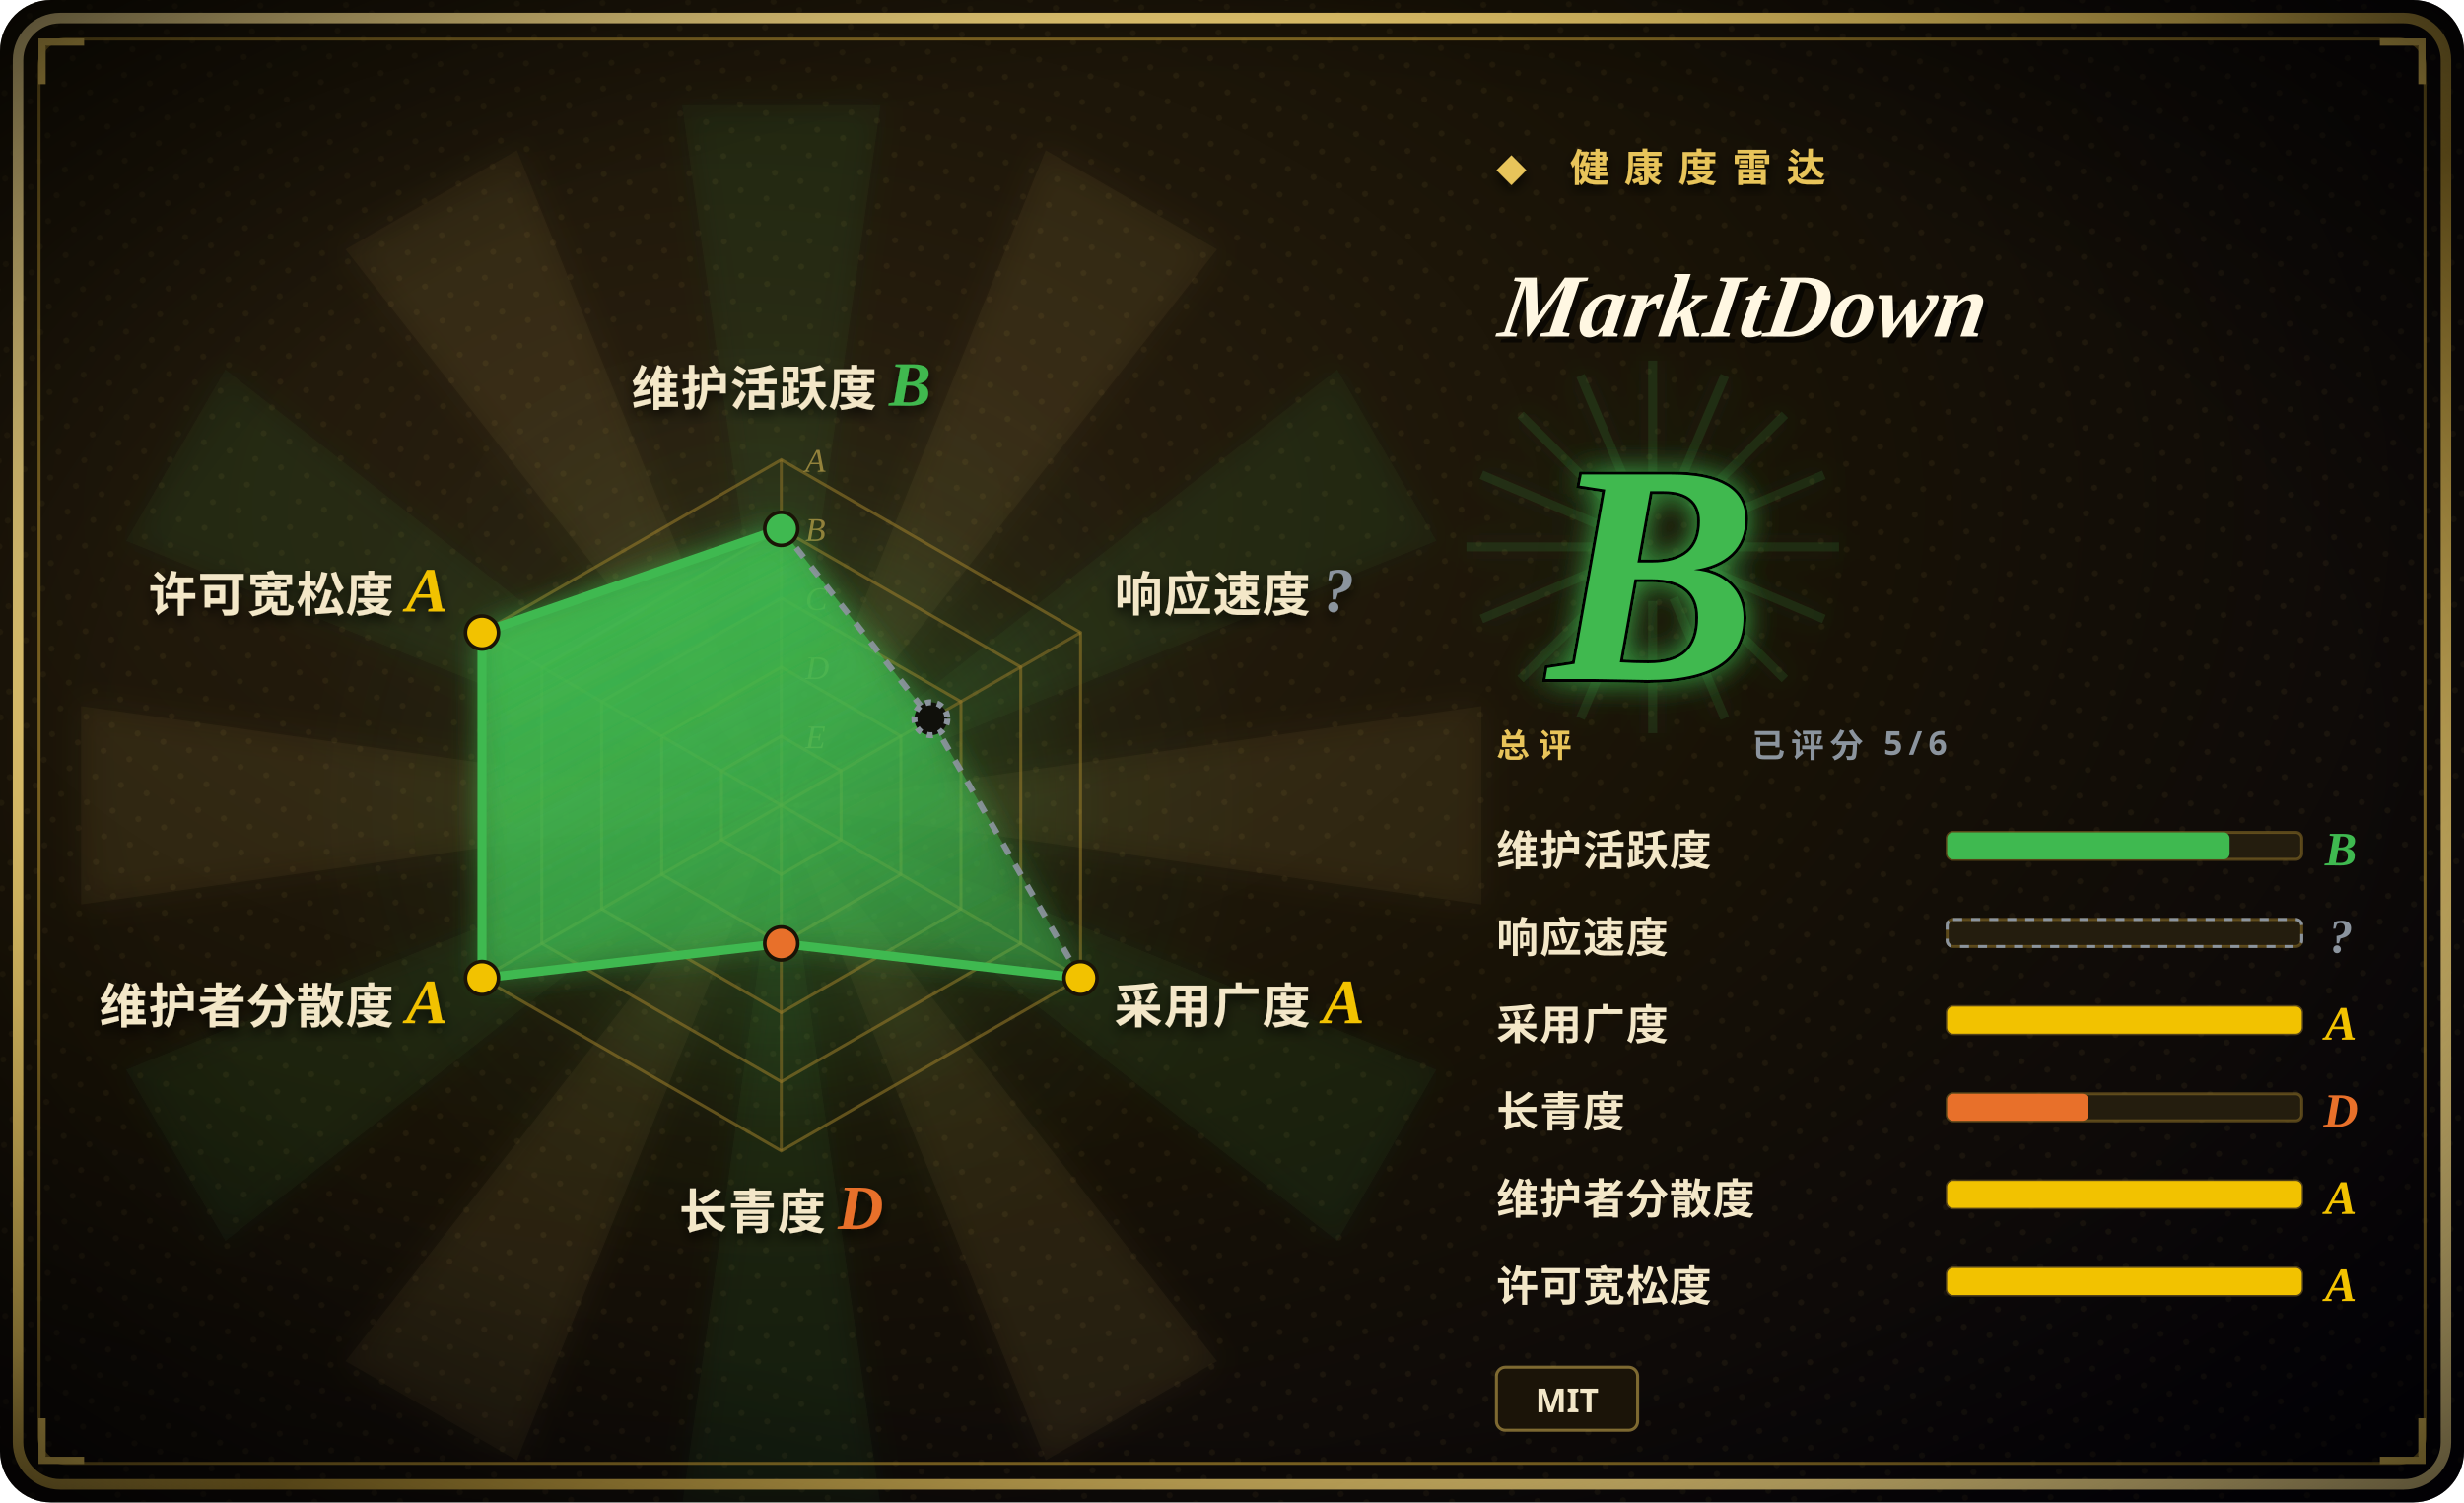
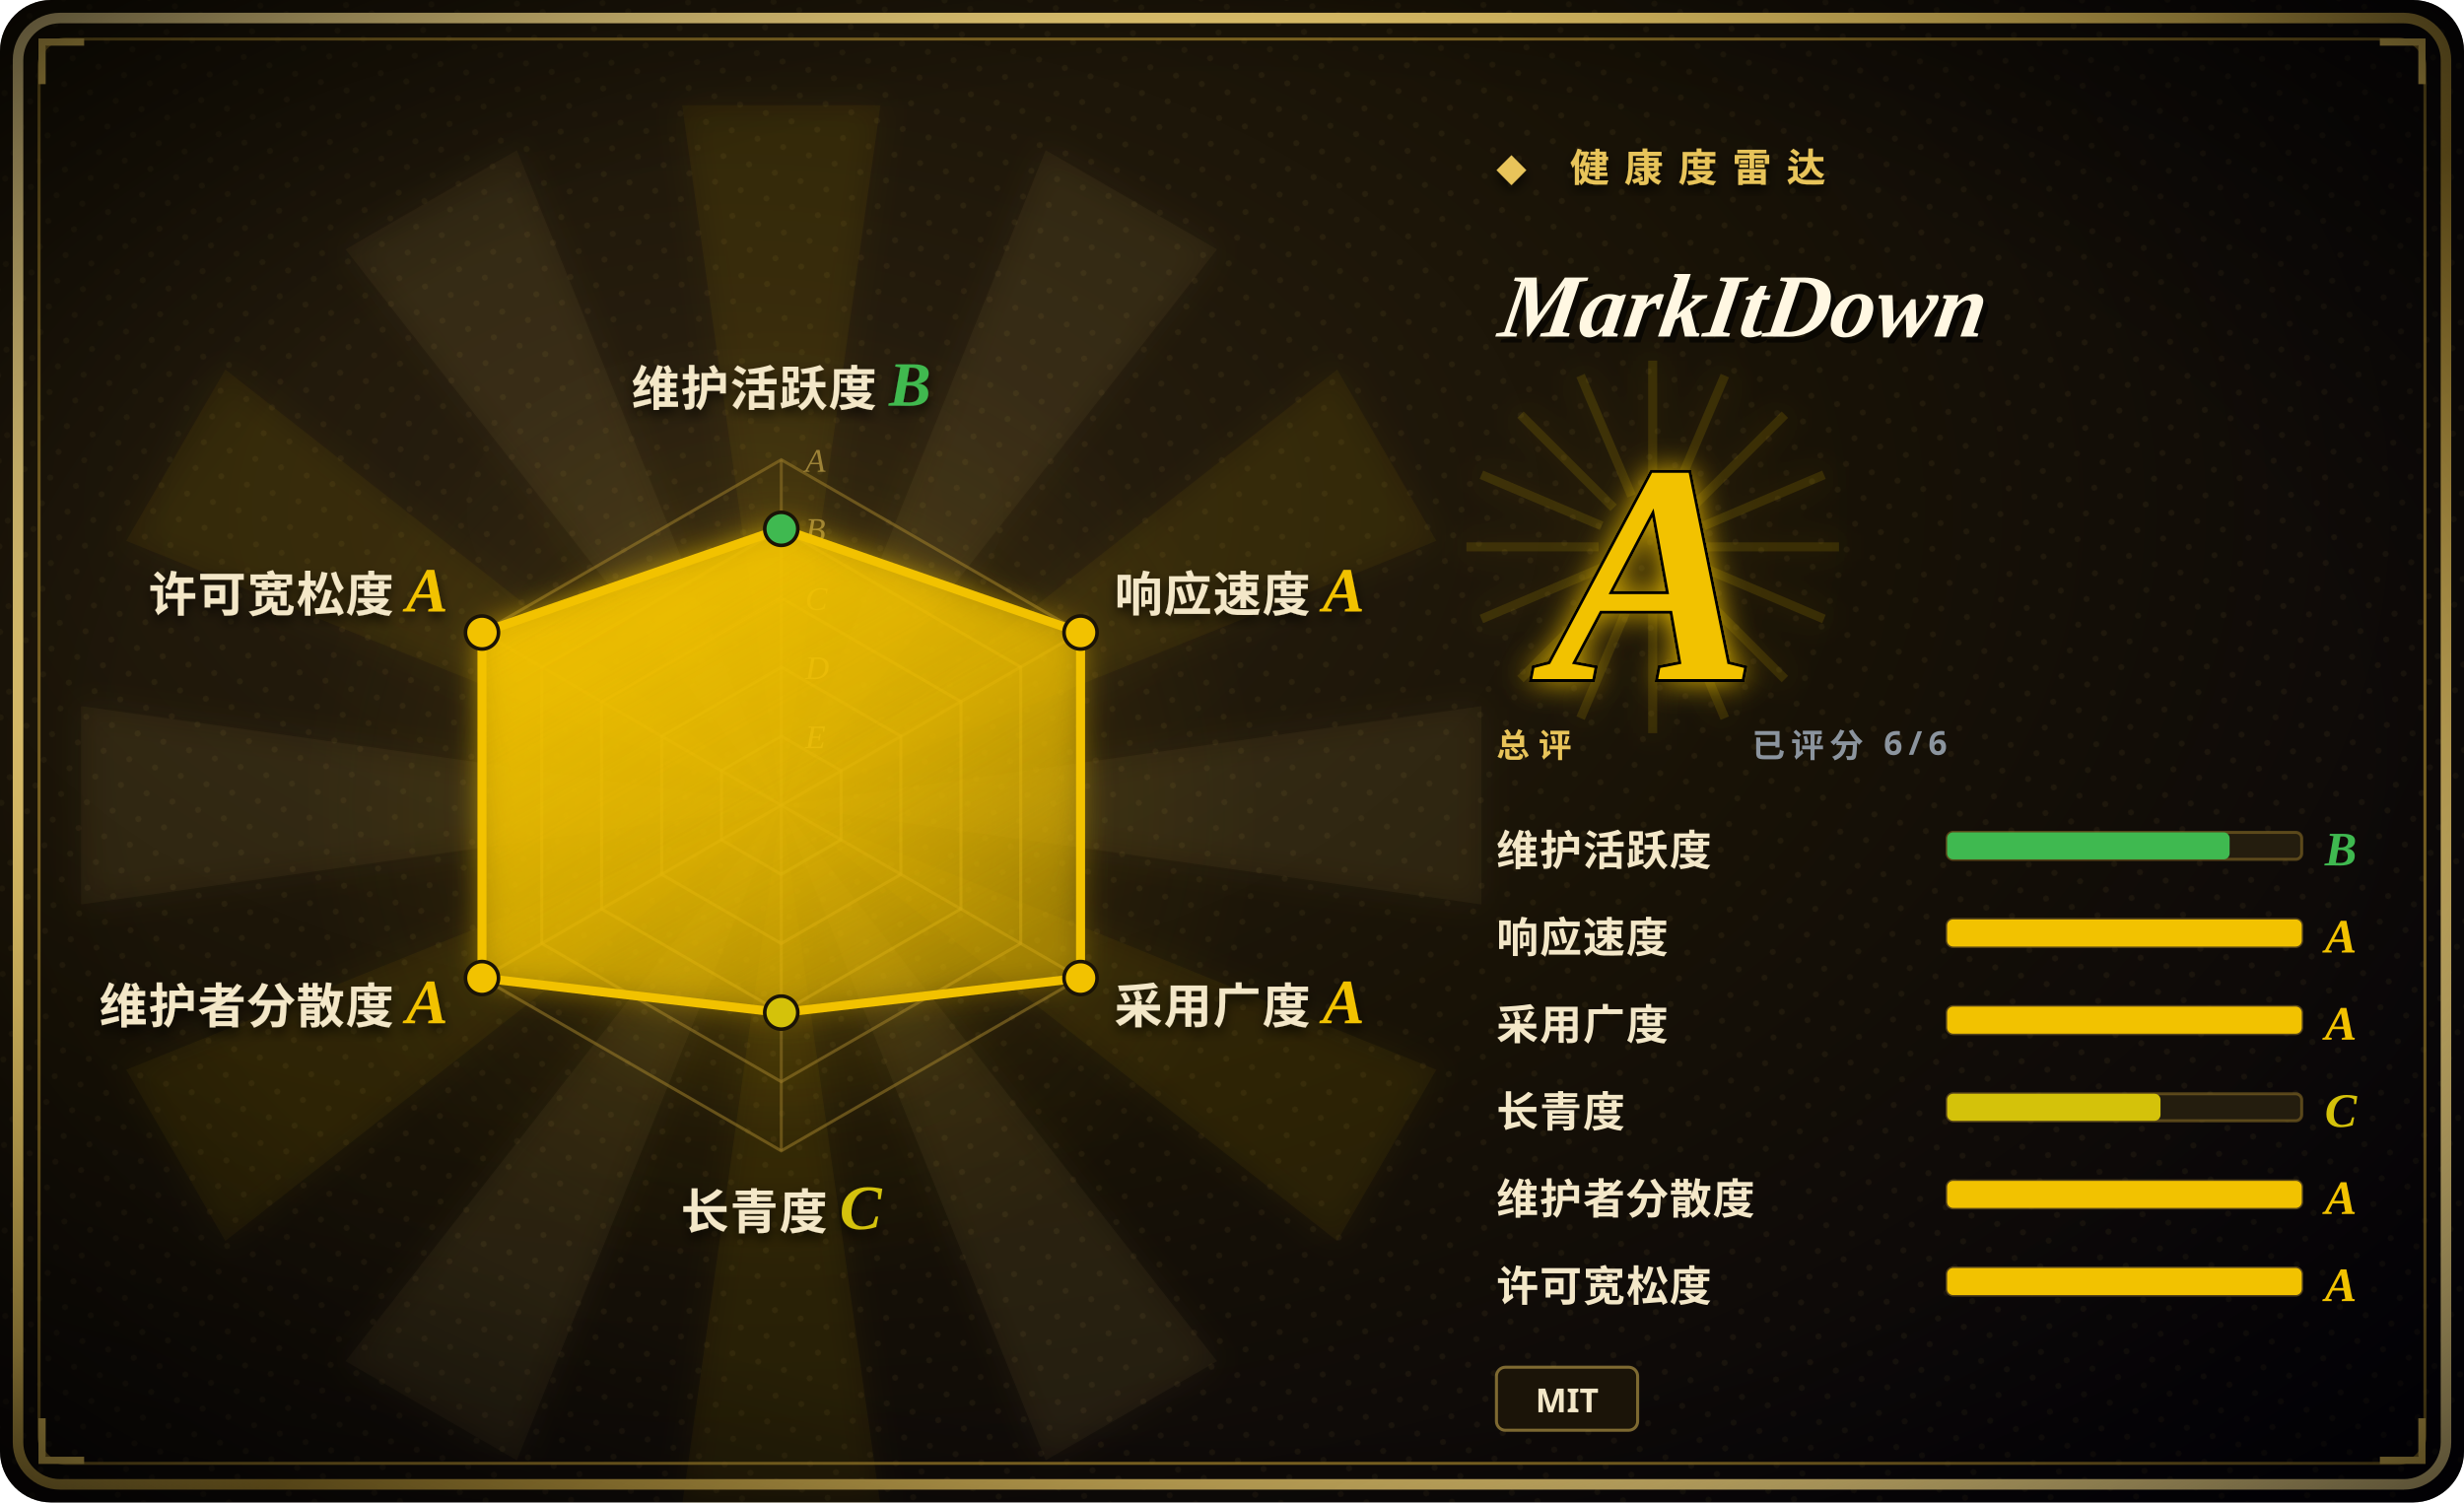
<svg xmlns="http://www.w3.org/2000/svg" width="820" height="500" viewBox="0 0 820 500">
  <defs>
    <radialGradient id="bg" cx="30%" cy="34%" r="90%">
      <stop offset="0%" stop-color="#2a2010" />
      <stop offset="48%" stop-color="#181206" />
      <stop offset="100%" stop-color="#05030a" />
    </radialGradient>
    <radialGradient id="vig" cx="50%" cy="50%" r="72%">
      <stop offset="62%" stop-color="#000000" stop-opacity="0" />
      <stop offset="100%" stop-color="#000000" stop-opacity="0.72" />
    </radialGradient>
    <linearGradient id="frame" x1="0" y1="0" x2="1" y2="1">
      <stop offset="0%" stop-color="#f6dd92" />
      <stop offset="45%" stop-color="#E8C45A" />
      <stop offset="55%" stop-color="#9c7d2a" />
      <stop offset="100%" stop-color="#f6dd92" />
    </linearGradient>
    <linearGradient id="poly" x1="0" y1="0" x2="0.7" y2="1">
-       <stop offset="0%" stop-color="#3FB950" stop-opacity="0.92" />
-       <stop offset="100%" stop-color="#3FB950" stop-opacity="0.34" />
+       <stop offset="0%" stop-color="#F2C200" stop-opacity="0.92" />
+       <stop offset="100%" stop-color="#F2C200" stop-opacity="0.34" />
    </linearGradient>
    <radialGradient id="halo" cx="50%" cy="50%" r="50%">
-       <stop offset="0%" stop-color="#3FB950" stop-opacity="0.34" />
-       <stop offset="68%" stop-color="#3FB950" stop-opacity="0.04" />
-       <stop offset="100%" stop-color="#3FB950" stop-opacity="0" />
+       <stop offset="0%" stop-color="#F2C200" stop-opacity="0.34" />
+       <stop offset="68%" stop-color="#F2C200" stop-opacity="0.04" />
+       <stop offset="100%" stop-color="#F2C200" stop-opacity="0" />
    </radialGradient>
    <filter id="glow" x="-60%" y="-60%" width="220%" height="220%">
      <feGaussianBlur stdDeviation="5" result="b" />
      <feMerge>
        <feMergeNode in="b" />
        <feMergeNode in="SourceGraphic" />
      </feMerge>
    </filter>
    <filter id="soft" x="-30%" y="-30%" width="160%" height="160%">
      <feDropShadow dx="0" dy="2" stdDeviation="2" flood-color="#000" flood-opacity="0.7" />
    </filter>
    <pattern id="halftone" width="9" height="9" patternUnits="userSpaceOnUse" patternTransform="rotate(18)">
      <circle cx="2" cy="2" r="1" fill="#E8C45A" fill-opacity="0.06" />
    </pattern>
  </defs>
  <rect width="820" height="500" rx="17" fill="url(#bg)" />
  <rect width="820" height="500" rx="17" fill="url(#halftone)" />
  <g opacity="0.5" filter="url(#glow)">
    <path d="M260,268 L493,235 L493,301 Z" fill="#E8C45A" fill-opacity="0.10" />
-     <path d="M260,268 L478,356 L445,413 Z" fill="#3FB950" fill-opacity="0.10" />
+     <path d="M260,268 L478,356 L445,413 Z" fill="#F2C200" fill-opacity="0.10" />
    <path d="M260,268 L405,453 L348,486 Z" fill="#E8C45A" fill-opacity="0.10" />
-     <path d="M260,268 L293,501 L227,501 Z" fill="#3FB950" fill-opacity="0.10" />
+     <path d="M260,268 L293,501 L227,501 Z" fill="#F2C200" fill-opacity="0.10" />
    <path d="M260,268 L172,486 L115,453 Z" fill="#E8C45A" fill-opacity="0.10" />
-     <path d="M260,268 L75,413 L42,356 Z" fill="#3FB950" fill-opacity="0.10" />
+     <path d="M260,268 L75,413 L42,356 Z" fill="#F2C200" fill-opacity="0.10" />
    <path d="M260,268 L27,301 L27,235 Z" fill="#E8C45A" fill-opacity="0.10" />
-     <path d="M260,268 L42,180 L75,123 Z" fill="#3FB950" fill-opacity="0.10" />
+     <path d="M260,268 L42,180 L75,123 Z" fill="#F2C200" fill-opacity="0.10" />
    <path d="M260,268 L115,83 L172,50 Z" fill="#E8C45A" fill-opacity="0.10" />
-     <path d="M260,268 L227,35 L293,35 Z" fill="#3FB950" fill-opacity="0.10" />
+     <path d="M260,268 L227,35 L293,35 Z" fill="#F2C200" fill-opacity="0.10" />
    <path d="M260,268 L348,50 L405,83 Z" fill="#E8C45A" fill-opacity="0.10" />
-     <path d="M260,268 L445,123 L478,180 Z" fill="#3FB950" fill-opacity="0.10" />
+     <path d="M260,268 L445,123 L478,180 Z" fill="#F2C200" fill-opacity="0.10" />
  </g>
  <circle cx="260" cy="268" r="161" fill="url(#halo)" />
  <rect x="6" y="6" width="808" height="488" rx="14" fill="none" stroke="url(#frame)" stroke-width="3.5" />
  <rect x="13" y="13" width="794" height="474" rx="9" fill="none" stroke="#9c7d2a" stroke-width="1" stroke-opacity="0.8" />
  <path d="M14,28 L14,14 L28,14" fill="none" stroke="#E8C45A" stroke-width="2.4" />
  <path d="M806,28 L806,14 L792,14" fill="none" stroke="#E8C45A" stroke-width="2.4" />
  <path d="M14,472 L14,486 L28,486" fill="none" stroke="#E8C45A" stroke-width="2.4" />
  <path d="M806,472 L806,486 L792,486" fill="none" stroke="#E8C45A" stroke-width="2.4" />
  <rect width="820" height="500" rx="17" fill="url(#vig)" />
  <polygon points="260.0,153.0 359.6,210.5 359.6,325.5 260.0,383.0 160.4,325.5 160.4,210.5" fill="none" stroke="#9c7d2a" stroke-opacity="0.55" stroke-width="1" />
  <polygon points="260.0,176.0 339.7,222.0 339.7,314.0 260.0,360.0 180.3,314.0 180.3,222.0" fill="none" stroke="#9c7d2a" stroke-opacity="0.55" stroke-width="1" />
  <polygon points="260.0,199.0 319.8,233.5 319.8,302.5 260.0,337.0 200.2,302.5 200.2,233.5" fill="none" stroke="#9c7d2a" stroke-opacity="0.55" stroke-width="1" />
  <polygon points="260.0,222.0 299.8,245.0 299.8,291.0 260.0,314.0 220.2,291.0 220.2,245.0" fill="none" stroke="#9c7d2a" stroke-opacity="0.55" stroke-width="1" />
  <polygon points="260.0,245.0 279.9,256.5 279.9,279.5 260.0,291.0 240.1,279.5 240.1,256.5" fill="none" stroke="#9c7d2a" stroke-opacity="0.55" stroke-width="1" />
  <line x1="260" y1="268" x2="260.0" y2="153.0" stroke="#9c7d2a" stroke-opacity="0.5" stroke-width="1" />
  <line x1="260" y1="268" x2="359.6" y2="210.5" stroke="#9c7d2a" stroke-opacity="0.5" stroke-width="1" />
  <line x1="260" y1="268" x2="359.6" y2="325.5" stroke="#9c7d2a" stroke-opacity="0.5" stroke-width="1" />
  <line x1="260" y1="268" x2="260.0" y2="383.0" stroke="#9c7d2a" stroke-opacity="0.5" stroke-width="1" />
  <line x1="260" y1="268" x2="160.4" y2="325.5" stroke="#9c7d2a" stroke-opacity="0.5" stroke-width="1" />
  <line x1="260" y1="268" x2="160.4" y2="210.5" stroke="#9c7d2a" stroke-opacity="0.5" stroke-width="1" />
  <text x="268" y="157.0" font-size="11" font-style="italic" fill="#E8C45A" fill-opacity="0.55" font-family="'Georgia','Times New Roman',serif">A</text>
  <text x="268" y="180.0" font-size="11" font-style="italic" fill="#E8C45A" fill-opacity="0.55" font-family="'Georgia','Times New Roman',serif">B</text>
  <text x="268" y="203.0" font-size="11" font-style="italic" fill="#E8C45A" fill-opacity="0.55" font-family="'Georgia','Times New Roman',serif">C</text>
  <text x="268" y="226.0" font-size="11" font-style="italic" fill="#E8C45A" fill-opacity="0.55" font-family="'Georgia','Times New Roman',serif">D</text>
  <text x="268" y="249.0" font-size="11" font-style="italic" fill="#E8C45A" fill-opacity="0.55" font-family="'Georgia','Times New Roman',serif">E</text>
-   <polygon points="260.0,176.0 309.8,239.2 359.6,325.5 260.0,314.0 160.4,325.5 160.4,210.5" fill="url(#poly)" filter="url(#glow)" />
-   <line x1="260.0" y1="176.0" x2="309.8" y2="239.2" stroke="#8B949E" stroke-width="2" stroke-dasharray="4 4" stroke-opacity="0.92" />
-   <line x1="309.8" y1="239.2" x2="359.6" y2="325.5" stroke="#8B949E" stroke-width="2" stroke-dasharray="4 4" stroke-opacity="0.92" />
-   <line x1="359.6" y1="325.5" x2="260.0" y2="314.0" stroke="#3FB950" stroke-width="3" />
-   <line x1="260.0" y1="314.0" x2="160.4" y2="325.5" stroke="#3FB950" stroke-width="3" />
-   <line x1="160.4" y1="325.5" x2="160.4" y2="210.5" stroke="#3FB950" stroke-width="3" />
-   <line x1="160.4" y1="210.5" x2="260.0" y2="176.0" stroke="#3FB950" stroke-width="3" />
+   <polygon points="260.0,176.0 359.6,210.5 359.6,325.5 260.0,337.0 160.4,325.5 160.4,210.5" fill="url(#poly)" filter="url(#glow)" />
+   <line x1="260.0" y1="176.0" x2="359.6" y2="210.5" stroke="#F2C200" stroke-width="3" />
+   <line x1="359.6" y1="210.5" x2="359.6" y2="325.5" stroke="#F2C200" stroke-width="3" />
+   <line x1="359.6" y1="325.5" x2="260.0" y2="337.0" stroke="#F2C200" stroke-width="3" />
+   <line x1="260.0" y1="337.0" x2="160.4" y2="325.5" stroke="#F2C200" stroke-width="3" />
+   <line x1="160.4" y1="325.5" x2="160.4" y2="210.5" stroke="#F2C200" stroke-width="3" />
+   <line x1="160.4" y1="210.5" x2="260.0" y2="176.0" stroke="#F2C200" stroke-width="3" />
  <circle cx="260.0" cy="176.0" r="5.5" fill="#3FB950" stroke="#1a1306" stroke-width="1.2" />
-   <circle cx="309.8" cy="239.2" r="5.5" fill="#10100b" stroke="#8B949E" stroke-width="2" stroke-dasharray="2 2" />
+   <circle cx="359.6" cy="210.5" r="5.5" fill="#F2C200" stroke="#1a1306" stroke-width="1.2" />
  <circle cx="359.6" cy="325.5" r="5.5" fill="#F2C200" stroke="#1a1306" stroke-width="1.2" />
-   <circle cx="260.0" cy="314.0" r="5.5" fill="#E8702A" stroke="#1a1306" stroke-width="1.2" />
+   <circle cx="260.0" cy="337.0" r="5.5" fill="#D4C20A" stroke="#1a1306" stroke-width="1.2" />
  <circle cx="160.4" cy="325.5" r="5.5" fill="#F2C200" stroke="#1a1306" stroke-width="1.2" />
  <circle cx="160.4" cy="210.5" r="5.5" fill="#F2C200" stroke="#1a1306" stroke-width="1.2" />
  <text x="260.0" y="135.0" font-size="16" font-weight="900" fill="#f3e7c8" text-anchor="middle" font-family="'PingFang SC','Hiragino Sans GB','Heiti SC','Microsoft YaHei',sans-serif" letter-spacing="0.4" filter="url(#soft)">维护活跃度 <tspan fill="#3FB950" font-family="'Georgia','Times New Roman',serif" font-style="italic" font-size="21">B</tspan>
  </text>
-   <text x="370.9" y="203.5" font-size="16" font-weight="900" fill="#f3e7c8" text-anchor="start" font-family="'PingFang SC','Hiragino Sans GB','Heiti SC','Microsoft YaHei',sans-serif" letter-spacing="0.4" filter="url(#soft)">响应速度 <tspan fill="#8B949E" font-family="'Georgia','Times New Roman',serif" font-style="italic" font-size="21">?</tspan>
+   <text x="370.9" y="203.5" font-size="16" font-weight="900" fill="#f3e7c8" text-anchor="start" font-family="'PingFang SC','Hiragino Sans GB','Heiti SC','Microsoft YaHei',sans-serif" letter-spacing="0.4" filter="url(#soft)">响应速度 <tspan fill="#F2C200" font-family="'Georgia','Times New Roman',serif" font-style="italic" font-size="21">A</tspan>
  </text>
  <text x="370.9" y="340.5" font-size="16" font-weight="900" fill="#f3e7c8" text-anchor="start" font-family="'PingFang SC','Hiragino Sans GB','Heiti SC','Microsoft YaHei',sans-serif" letter-spacing="0.4" filter="url(#soft)">采用广度 <tspan fill="#F2C200" font-family="'Georgia','Times New Roman',serif" font-style="italic" font-size="21">A</tspan>
  </text>
-   <text x="260.0" y="409.0" font-size="16" font-weight="900" fill="#f3e7c8" text-anchor="middle" font-family="'PingFang SC','Hiragino Sans GB','Heiti SC','Microsoft YaHei',sans-serif" letter-spacing="0.4" filter="url(#soft)">长青度 <tspan fill="#E8702A" font-family="'Georgia','Times New Roman',serif" font-style="italic" font-size="21">D</tspan>
+   <text x="260.0" y="409.0" font-size="16" font-weight="900" fill="#f3e7c8" text-anchor="middle" font-family="'PingFang SC','Hiragino Sans GB','Heiti SC','Microsoft YaHei',sans-serif" letter-spacing="0.4" filter="url(#soft)">长青度 <tspan fill="#D4C20A" font-family="'Georgia','Times New Roman',serif" font-style="italic" font-size="21">C</tspan>
  </text>
  <text x="149.1" y="340.5" font-size="16" font-weight="900" fill="#f3e7c8" text-anchor="end" font-family="'PingFang SC','Hiragino Sans GB','Heiti SC','Microsoft YaHei',sans-serif" letter-spacing="0.4" filter="url(#soft)">维护者分散度 <tspan fill="#F2C200" font-family="'Georgia','Times New Roman',serif" font-style="italic" font-size="21">A</tspan>
  </text>
  <text x="149.1" y="203.5" font-size="16" font-weight="900" fill="#f3e7c8" text-anchor="end" font-family="'PingFang SC','Hiragino Sans GB','Heiti SC','Microsoft YaHei',sans-serif" letter-spacing="0.4" filter="url(#soft)">许可宽松度 <tspan fill="#F2C200" font-family="'Georgia','Times New Roman',serif" font-style="italic" font-size="21">A</tspan>
  </text>
  <text x="498" y="60" font-size="13" letter-spacing="5" fill="#E8C45A" font-weight="900" font-family="'PingFang SC','Hiragino Sans GB','Heiti SC','Microsoft YaHei',sans-serif" filter="url(#soft)">◆ 健康度雷达</text>
  <g transform="translate(498,112) skewX(-9)">
    <text x="2" y="2" font-size="30" font-weight="900" font-style="italic" fill="#000" fill-opacity="0.6" font-family="'Georgia','Times New Roman',serif">MarkItDown</text>
    <text x="0" y="0" font-size="30" font-weight="900" font-style="italic" fill="#fff7e2" font-family="'Georgia','Times New Roman',serif">MarkItDown</text>
  </g>
  <line x1="498" y1="124" x2="648" y2="124" stroke="url(#frame)" stroke-width="2" />
  <g opacity="0.85" filter="url(#glow)">
-     <line x1="568" y1="182" x2="612" y2="182" stroke="#3FB950" stroke-opacity="0.16" stroke-width="3" />
-     <line x1="567" y1="189" x2="607" y2="206" stroke="#3FB950" stroke-opacity="0.16" stroke-width="3" />
-     <line x1="563" y1="195" x2="594" y2="226" stroke="#3FB950" stroke-opacity="0.16" stroke-width="3" />
-     <line x1="557" y1="199" x2="574" y2="239" stroke="#3FB950" stroke-opacity="0.16" stroke-width="3" />
-     <line x1="550" y1="200" x2="550" y2="244" stroke="#3FB950" stroke-opacity="0.16" stroke-width="3" />
-     <line x1="543" y1="199" x2="526" y2="239" stroke="#3FB950" stroke-opacity="0.16" stroke-width="3" />
-     <line x1="537" y1="195" x2="506" y2="226" stroke="#3FB950" stroke-opacity="0.16" stroke-width="3" />
-     <line x1="533" y1="189" x2="493" y2="206" stroke="#3FB950" stroke-opacity="0.16" stroke-width="3" />
-     <line x1="532" y1="182" x2="488" y2="182" stroke="#3FB950" stroke-opacity="0.16" stroke-width="3" />
-     <line x1="533" y1="175" x2="493" y2="158" stroke="#3FB950" stroke-opacity="0.16" stroke-width="3" />
-     <line x1="537" y1="169" x2="506" y2="138" stroke="#3FB950" stroke-opacity="0.16" stroke-width="3" />
-     <line x1="543" y1="165" x2="526" y2="125" stroke="#3FB950" stroke-opacity="0.16" stroke-width="3" />
-     <line x1="550" y1="164" x2="550" y2="120" stroke="#3FB950" stroke-opacity="0.16" stroke-width="3" />
-     <line x1="557" y1="165" x2="574" y2="125" stroke="#3FB950" stroke-opacity="0.16" stroke-width="3" />
-     <line x1="563" y1="169" x2="594" y2="138" stroke="#3FB950" stroke-opacity="0.16" stroke-width="3" />
-     <line x1="567" y1="175" x2="607" y2="158" stroke="#3FB950" stroke-opacity="0.16" stroke-width="3" />
+     <line x1="568" y1="182" x2="612" y2="182" stroke="#F2C200" stroke-opacity="0.16" stroke-width="3" />
+     <line x1="567" y1="189" x2="607" y2="206" stroke="#F2C200" stroke-opacity="0.16" stroke-width="3" />
+     <line x1="563" y1="195" x2="594" y2="226" stroke="#F2C200" stroke-opacity="0.16" stroke-width="3" />
+     <line x1="557" y1="199" x2="574" y2="239" stroke="#F2C200" stroke-opacity="0.16" stroke-width="3" />
+     <line x1="550" y1="200" x2="550" y2="244" stroke="#F2C200" stroke-opacity="0.16" stroke-width="3" />
+     <line x1="543" y1="199" x2="526" y2="239" stroke="#F2C200" stroke-opacity="0.16" stroke-width="3" />
+     <line x1="537" y1="195" x2="506" y2="226" stroke="#F2C200" stroke-opacity="0.16" stroke-width="3" />
+     <line x1="533" y1="189" x2="493" y2="206" stroke="#F2C200" stroke-opacity="0.16" stroke-width="3" />
+     <line x1="532" y1="182" x2="488" y2="182" stroke="#F2C200" stroke-opacity="0.16" stroke-width="3" />
+     <line x1="533" y1="175" x2="493" y2="158" stroke="#F2C200" stroke-opacity="0.16" stroke-width="3" />
+     <line x1="537" y1="169" x2="506" y2="138" stroke="#F2C200" stroke-opacity="0.16" stroke-width="3" />
+     <line x1="543" y1="165" x2="526" y2="125" stroke="#F2C200" stroke-opacity="0.16" stroke-width="3" />
+     <line x1="550" y1="164" x2="550" y2="120" stroke="#F2C200" stroke-opacity="0.16" stroke-width="3" />
+     <line x1="557" y1="165" x2="574" y2="125" stroke="#F2C200" stroke-opacity="0.16" stroke-width="3" />
+     <line x1="563" y1="169" x2="594" y2="138" stroke="#F2C200" stroke-opacity="0.16" stroke-width="3" />
+     <line x1="567" y1="175" x2="607" y2="158" stroke="#F2C200" stroke-opacity="0.16" stroke-width="3" />
  </g>
-   <text x="550" y="226" font-size="104" font-weight="900" font-style="italic" text-anchor="middle" fill="#3FB950" stroke="#000" stroke-width="2" paint-order="stroke" font-family="'Georgia','Times New Roman',serif" filter="url(#glow)">B</text>
+   <text x="550" y="226" font-size="104" font-weight="900" font-style="italic" text-anchor="middle" fill="#F2C200" stroke="#000" stroke-width="2" paint-order="stroke" font-family="'Georgia','Times New Roman',serif" filter="url(#glow)">A</text>
  <text x="498" y="252" font-size="11" letter-spacing="3" fill="#E8C45A" font-family="'PingFang SC','Hiragino Sans GB','Heiti SC','Microsoft YaHei',sans-serif" font-weight="900">总评</text>
-   <text x="648" y="252" font-size="11" letter-spacing="2" fill="#8B949E" font-family="'PingFang SC','Hiragino Sans GB','Heiti SC','Microsoft YaHei',sans-serif" font-weight="900" text-anchor="end">已评分 5/6</text>
+   <text x="648" y="252" font-size="11" letter-spacing="2" fill="#8B949E" font-family="'PingFang SC','Hiragino Sans GB','Heiti SC','Microsoft YaHei',sans-serif" font-weight="900" text-anchor="end">已评分 6/6</text>
  <text x="498" y="288" font-size="14" font-weight="900" fill="#f3e7c8" font-family="'PingFang SC','Hiragino Sans GB','Heiti SC','Microsoft YaHei',sans-serif" letter-spacing="0.4">维护活跃度</text>
  <rect x="648" y="277" width="118" height="9" rx="2" fill="#241d0e" stroke="#9c7d2a" stroke-opacity="0.5" />
  <rect x="648" y="277" width="94" height="9" rx="2" fill="#3FB950" />
  <text x="779" y="288" font-size="16" font-weight="900" font-style="italic" fill="#3FB950" font-family="'Georgia','Times New Roman',serif" text-anchor="middle">B</text>
  <text x="498" y="317" font-size="14" font-weight="900" fill="#f3e7c8" font-family="'PingFang SC','Hiragino Sans GB','Heiti SC','Microsoft YaHei',sans-serif" letter-spacing="0.4">响应速度</text>
  <rect x="648" y="306" width="118" height="9" rx="2" fill="#241d0e" stroke="#9c7d2a" stroke-opacity="0.5" />
-   <rect x="648" y="306" width="118" height="9" rx="2" fill="none" stroke="#8B949E" stroke-dasharray="3 3" />
-   <text x="779" y="317" font-size="16" font-weight="900" font-style="italic" fill="#8B949E" font-family="'Georgia','Times New Roman',serif" text-anchor="middle">?</text>
+   <rect x="648" y="306" width="118" height="9" rx="2" fill="#F2C200" />
+   <text x="779" y="317" font-size="16" font-weight="900" font-style="italic" fill="#F2C200" font-family="'Georgia','Times New Roman',serif" text-anchor="middle">A</text>
  <text x="498" y="346" font-size="14" font-weight="900" fill="#f3e7c8" font-family="'PingFang SC','Hiragino Sans GB','Heiti SC','Microsoft YaHei',sans-serif" letter-spacing="0.4">采用广度</text>
  <rect x="648" y="335" width="118" height="9" rx="2" fill="#241d0e" stroke="#9c7d2a" stroke-opacity="0.5" />
  <rect x="648" y="335" width="118" height="9" rx="2" fill="#F2C200" />
  <text x="779" y="346" font-size="16" font-weight="900" font-style="italic" fill="#F2C200" font-family="'Georgia','Times New Roman',serif" text-anchor="middle">A</text>
  <text x="498" y="375" font-size="14" font-weight="900" fill="#f3e7c8" font-family="'PingFang SC','Hiragino Sans GB','Heiti SC','Microsoft YaHei',sans-serif" letter-spacing="0.4">长青度</text>
  <rect x="648" y="364" width="118" height="9" rx="2" fill="#241d0e" stroke="#9c7d2a" stroke-opacity="0.5" />
-   <rect x="648" y="364" width="47" height="9" rx="2" fill="#E8702A" />
-   <text x="779" y="375" font-size="16" font-weight="900" font-style="italic" fill="#E8702A" font-family="'Georgia','Times New Roman',serif" text-anchor="middle">D</text>
+   <rect x="648" y="364" width="71" height="9" rx="2" fill="#D4C20A" />
+   <text x="779" y="375" font-size="16" font-weight="900" font-style="italic" fill="#D4C20A" font-family="'Georgia','Times New Roman',serif" text-anchor="middle">C</text>
  <text x="498" y="404" font-size="14" font-weight="900" fill="#f3e7c8" font-family="'PingFang SC','Hiragino Sans GB','Heiti SC','Microsoft YaHei',sans-serif" letter-spacing="0.4">维护者分散度</text>
  <rect x="648" y="393" width="118" height="9" rx="2" fill="#241d0e" stroke="#9c7d2a" stroke-opacity="0.5" />
  <rect x="648" y="393" width="118" height="9" rx="2" fill="#F2C200" />
  <text x="779" y="404" font-size="16" font-weight="900" font-style="italic" fill="#F2C200" font-family="'Georgia','Times New Roman',serif" text-anchor="middle">A</text>
  <text x="498" y="433" font-size="14" font-weight="900" fill="#f3e7c8" font-family="'PingFang SC','Hiragino Sans GB','Heiti SC','Microsoft YaHei',sans-serif" letter-spacing="0.4">许可宽松度</text>
  <rect x="648" y="422" width="118" height="9" rx="2" fill="#241d0e" stroke="#9c7d2a" stroke-opacity="0.5" />
  <rect x="648" y="422" width="118" height="9" rx="2" fill="#F2C200" />
  <text x="779" y="433" font-size="16" font-weight="900" font-style="italic" fill="#F2C200" font-family="'Georgia','Times New Roman',serif" text-anchor="middle">A</text>
  <rect x="498" y="455" width="47" height="21" rx="3" fill="#1b1408" stroke="#E8C45A" stroke-opacity="0.5" />
  <text x="521.5" y="470" font-size="11" font-weight="700" fill="#f3e7c8" text-anchor="middle" font-family="'PingFang SC','Hiragino Sans GB','Heiti SC','Microsoft YaHei',sans-serif">MIT</text>
</svg>
